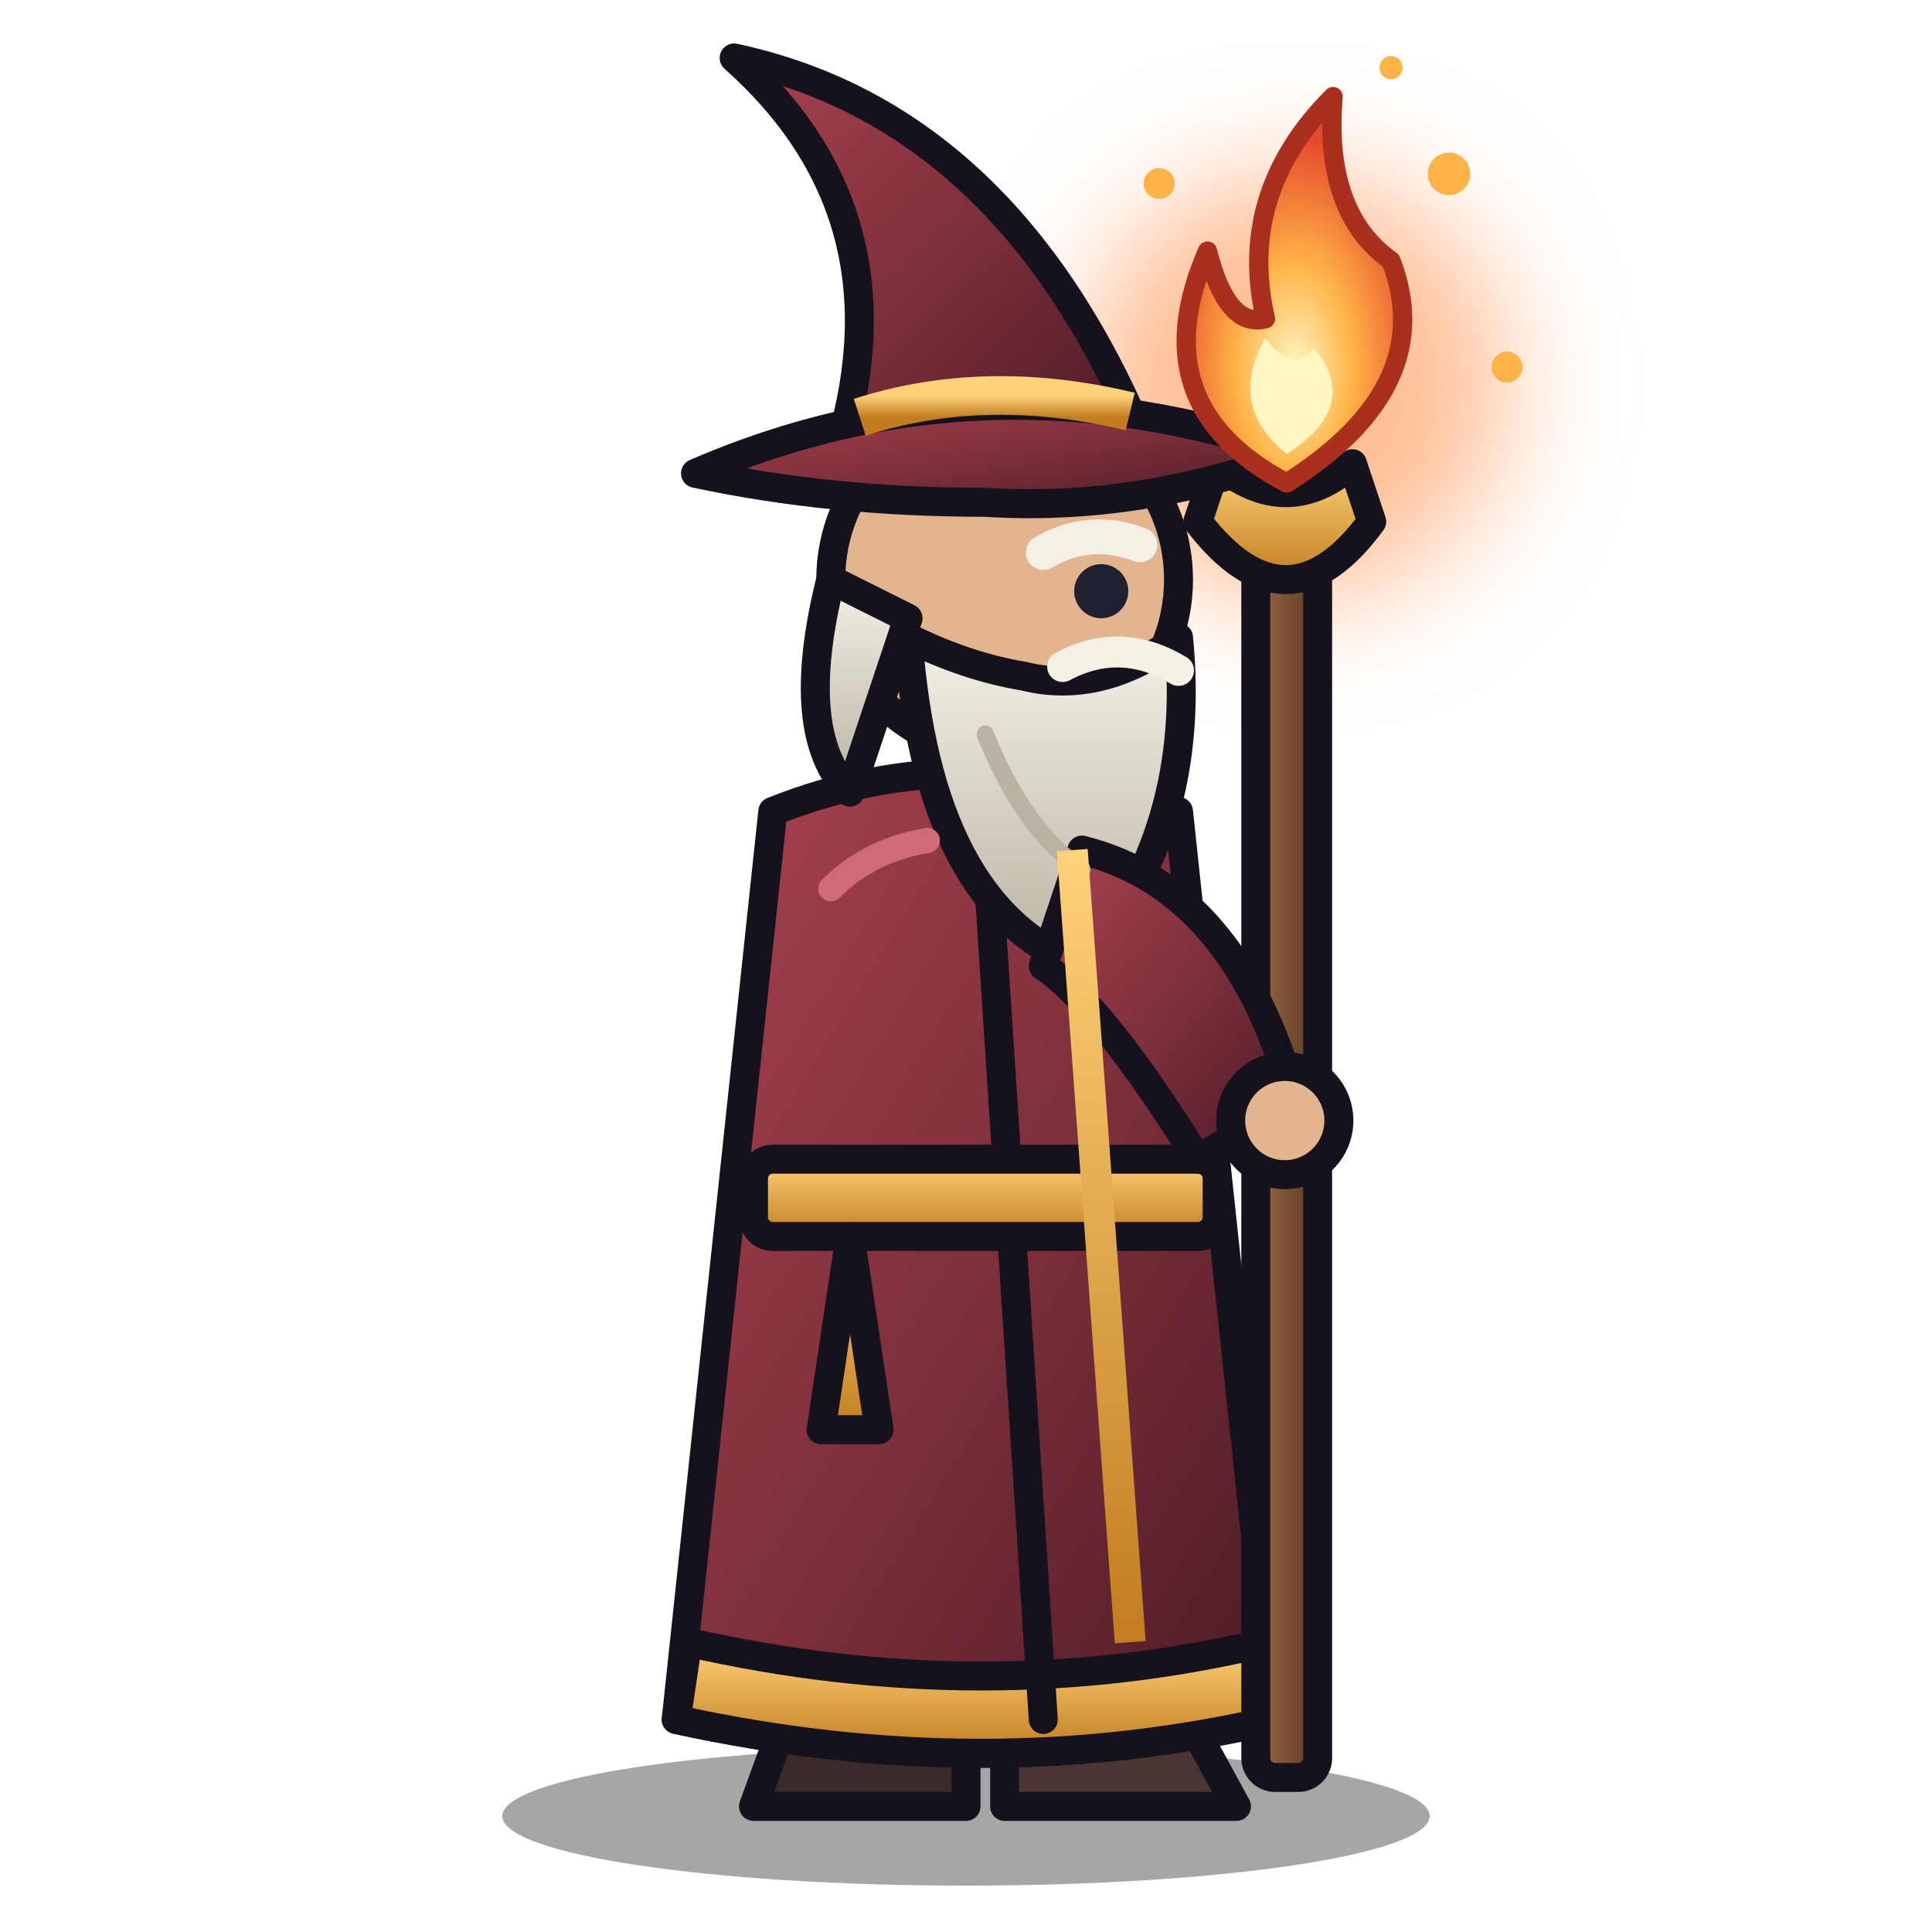
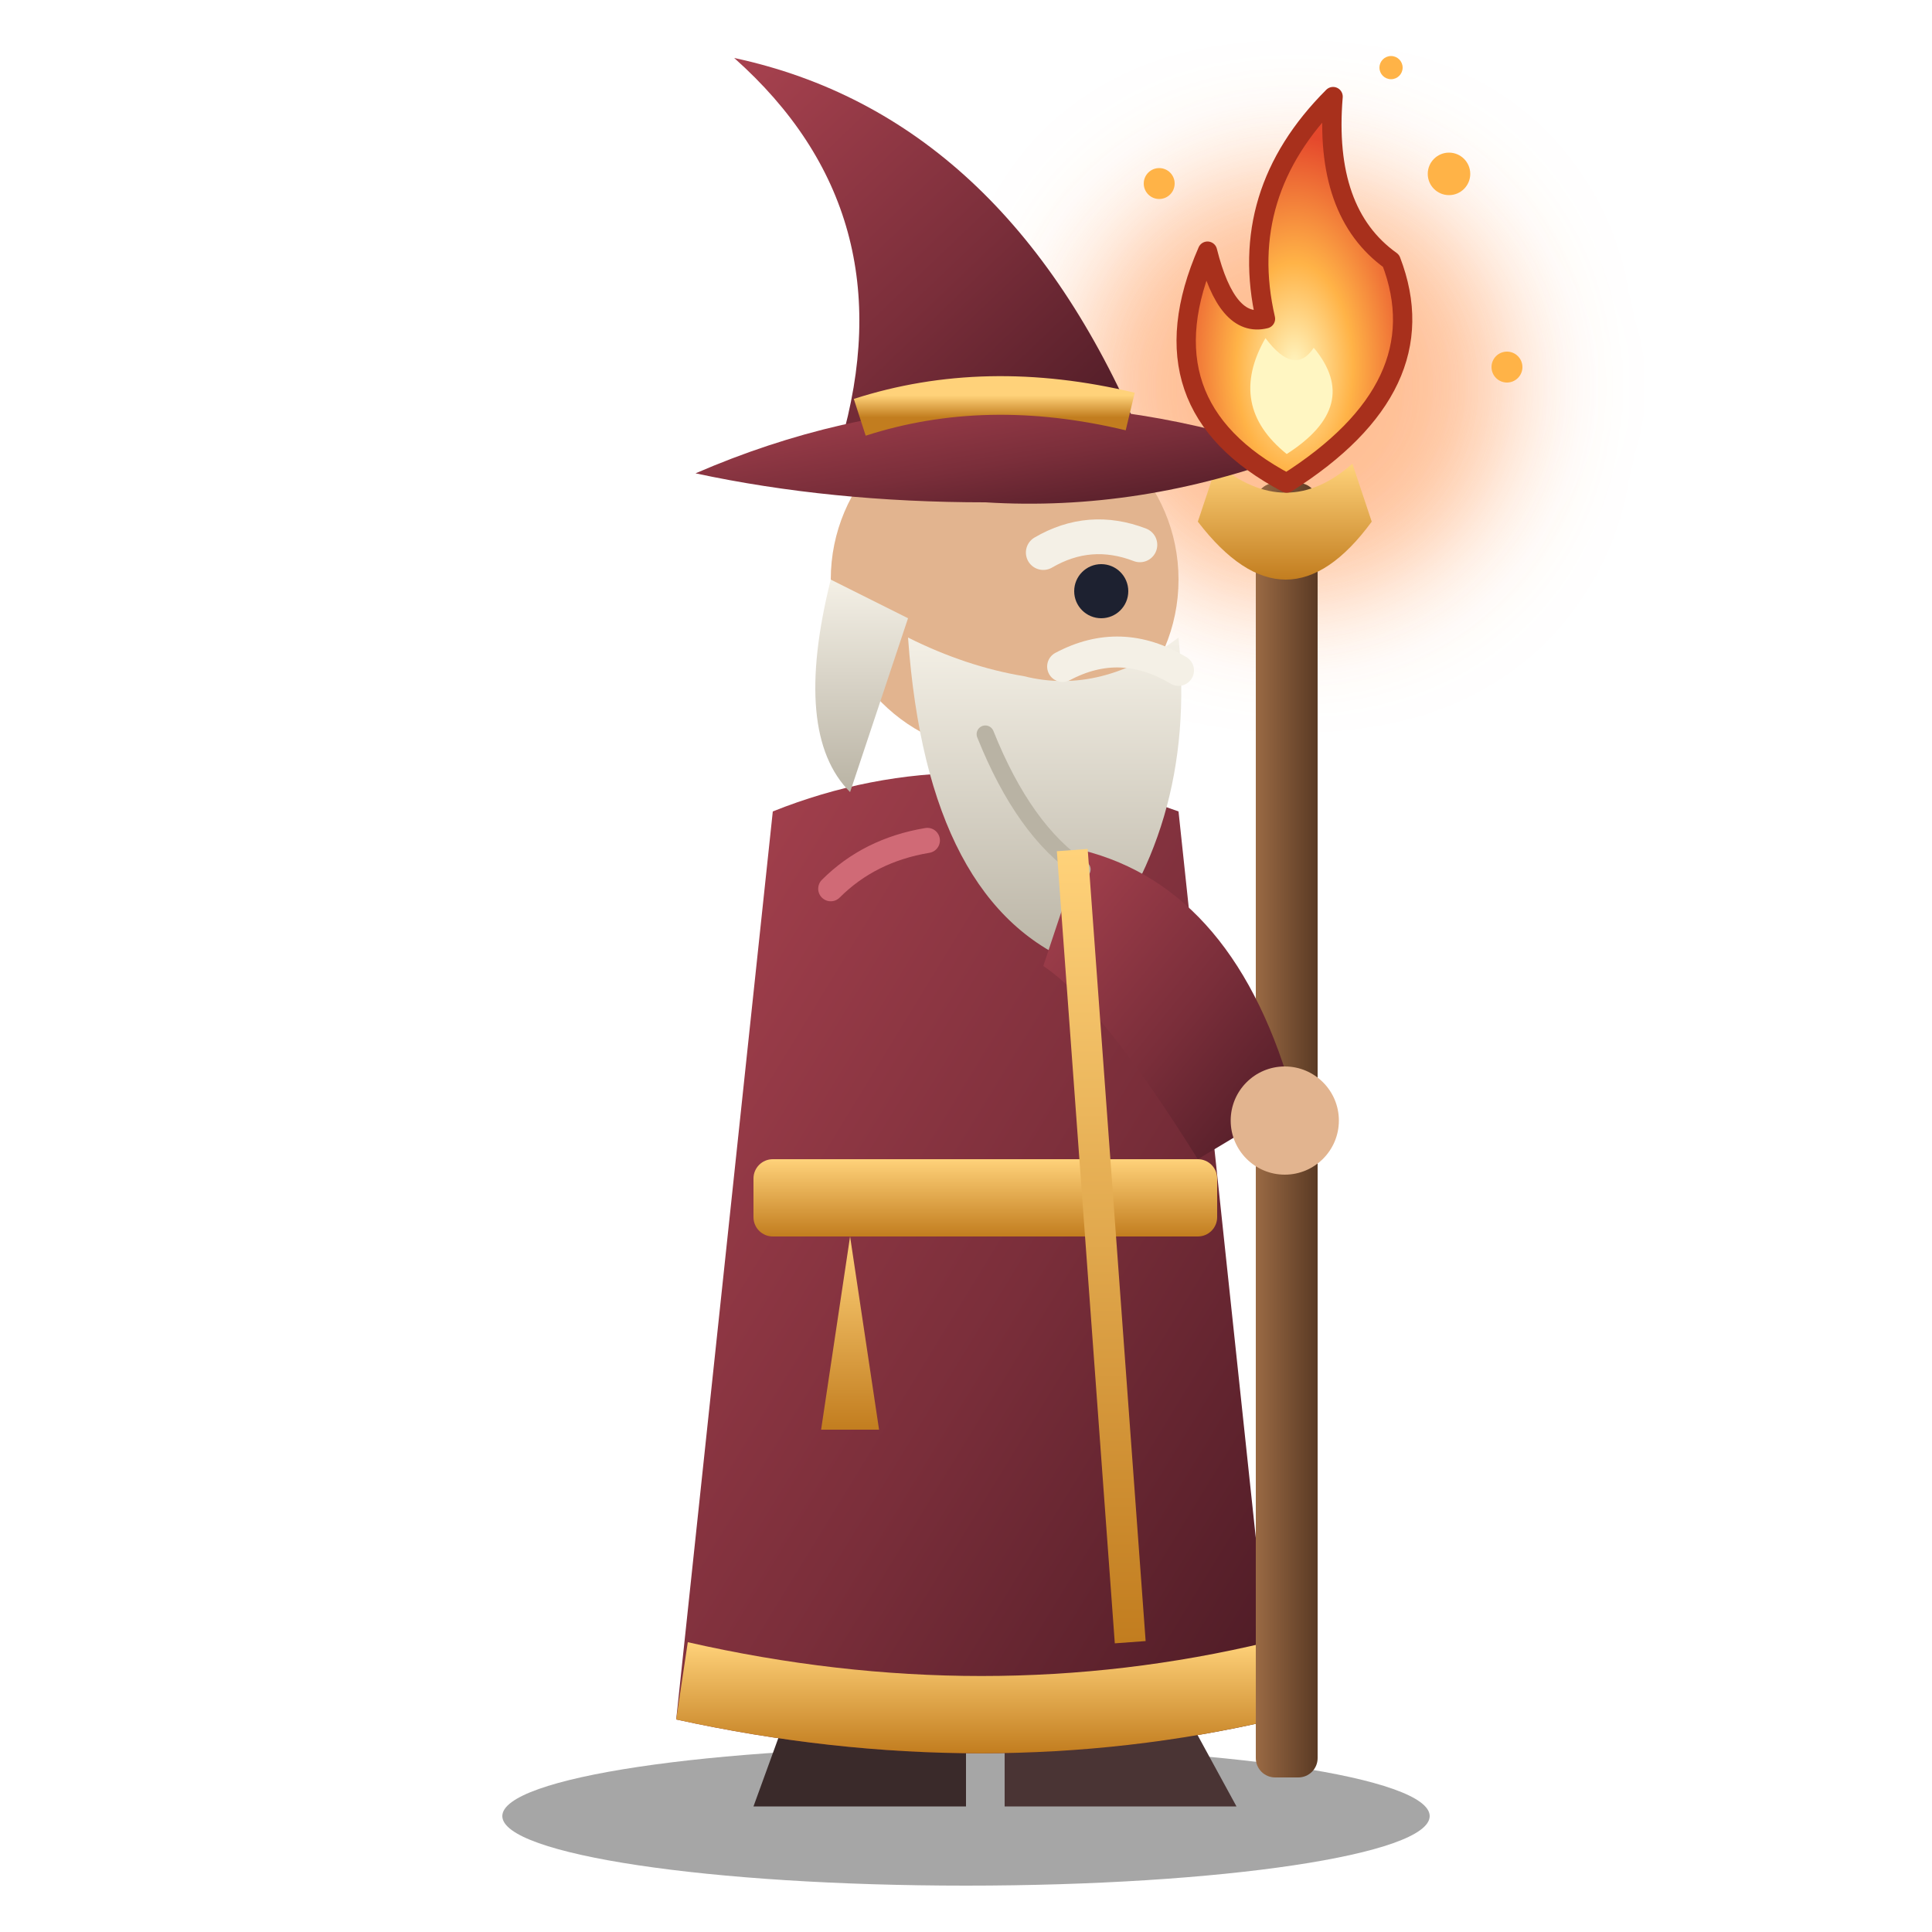
<svg xmlns="http://www.w3.org/2000/svg" viewBox="0 0 100 100" width="512" height="512" data-hand="66.5,58">
  <defs>
    <linearGradient id="robe" x1="0" y1="0" x2="1" y2="1">
      <stop offset="0" stop-color="#a8424f" />
      <stop offset=".55" stop-color="#7a2e3a" />
      <stop offset="1" stop-color="#4a1a24" />
    </linearGradient>
    <linearGradient id="gold" x1="0" y1="0" x2="0" y2="1">
      <stop offset="0" stop-color="#ffd27a" />
      <stop offset="1" stop-color="#c27d1f" />
    </linearGradient>
    <linearGradient id="wood" x1="0" y1="0" x2="1" y2="0">
      <stop offset="0" stop-color="#9a6a44" />
      <stop offset="1" stop-color="#5a3a24" />
    </linearGradient>
    <linearGradient id="hair" x1="0" y1="0" x2="0" y2="1">
      <stop offset="0" stop-color="#f4f0e6" />
      <stop offset="1" stop-color="#b9b3a4" />
    </linearGradient>
    <radialGradient id="fire" cx=".5" cy=".7" r=".6">
      <stop offset="0" stop-color="#fff6c2" />
      <stop offset=".45" stop-color="#ffb347" />
      <stop offset="1" stop-color="#e5482c" />
    </radialGradient>
    <filter id="glow" x="-80%" y="-80%" width="260%" height="260%">
      <feGaussianBlur stdDeviation="3" />
    </filter>
  </defs>
  <ellipse cx="50" cy="94" rx="24" ry="3.6" fill="#000" opacity=".35" />
  <circle class="wpn" cx="67" cy="20" r="11" fill="#ff8a3d" opacity=".55" filter="url(#glow)" />
-   <g stroke="#15121d" stroke-width="1.5" stroke-linejoin="round" stroke-linecap="round">
+   <g stroke="none" stroke-width="1.5" stroke-linejoin="round" stroke-linecap="round">
    <path d="M41 88 h9 v5.5 h-11 z" fill="#3a2a2a" />
    <path d="M52 88 h9 l3 5.5 h-12 z" fill="#4a3434" />
    <path d="M40 42 Q50 38 61 42 L66 89 Q51 92.5 35 89 Z" fill="url(#robe)" />
    <path d="M35.6 85 Q51 88.5 65.6 85 L66 89 Q51 92.5 35 89 Z" fill="url(#gold)" />
    <path d="M51 43 L54 89" fill="none" />
    <rect x="39" y="60" width="24" height="4" rx="1" fill="url(#gold)" />
    <path d="M44 64 l-1.5 10 h3 z" fill="url(#gold)" />
    <rect class="wpn" x="65" y="25" width="3.2" height="67" rx="1" fill="url(#wood)" />
    <path class="wpn" d="M62 27 Q66.6 33 71 27 L70 24 Q66.6 27 63 24 Z" fill="url(#gold)" />
    <circle cx="52" cy="30" r="9" fill="#e2b48f" />
    <path d="M43 30 Q41 38 44 41 L47 32 Z" fill="url(#hair)" />
    <path d="M47 33 Q48 47 56 50 Q62 43 61 33 Q57 36 53 35 Q50 34.5 47 33 Z" fill="url(#hair)" />
    <path d="M43.5 23 Q47 11 38 3 Q52 6 59 22.5 Z" fill="url(#robe)" />
    <path d="M36 24.5 Q51 18 67 23.5 Q59 26.5 51 26 Q43 26 36 24.5 Z" fill="url(#robe)" />
    <path d="M56 44 Q64 46 67 57 L62 60 Q57 52 54 50 Z" fill="url(#robe)" />
    <circle cx="66.5" cy="58" r="2.8" fill="#e2b48f" />
  </g>
  <path d="M44.5 21.6 Q51 19.5 58.5 21.3" stroke="url(#gold)" stroke-width="2" fill="none" />
  <path d="M54 28.6 q2.4 -1.4 5 -.4" stroke="#f4f0e6" stroke-width="1.8" fill="none" stroke-linecap="round" />
  <circle cx="57" cy="30.6" r="1.4" fill="#1d2130" />
  <path d="M55 34.5 q3 -1.6 6 .2" stroke="#f4f0e6" stroke-width="1.6" fill="none" stroke-linecap="round" />
  <path d="M51 38 q2 5 5 7" stroke="#b9b3a4" stroke-width=".9" fill="none" stroke-linecap="round" />
  <path d="M55.5 44 L58.5 85" stroke="url(#gold)" stroke-width="1.6" />
  <path d="M43 46 Q45 44 48 43.5" stroke="#d06a76" stroke-width="1.3" fill="none" stroke-linecap="round" />
  <path class="wpn" d="M66.6 25 Q59 21 62.5 13 Q63.5 17 65.5 16.5 Q64 10 69 5 Q68.5 11 72 13.5 Q74.5 20 66.6 25 Z" fill="url(#fire)" stroke="#a8301c" stroke-width="1" stroke-linejoin="round" />
  <path class="wpn" d="M66.6 23.5 Q63.5 21 65.5 17.5 Q67 19.5 68 18 Q70.5 21 66.6 23.5 Z" fill="#fff6c2" />
  <g class="wpn" fill="#ffb347">
    <circle cx="75" cy="9" r="1.1" />
    <circle cx="60" cy="9.5" r=".8" />
    <circle cx="78" cy="19" r=".8" />
    <circle cx="72" cy="3.5" r=".6" />
  </g>
</svg>
